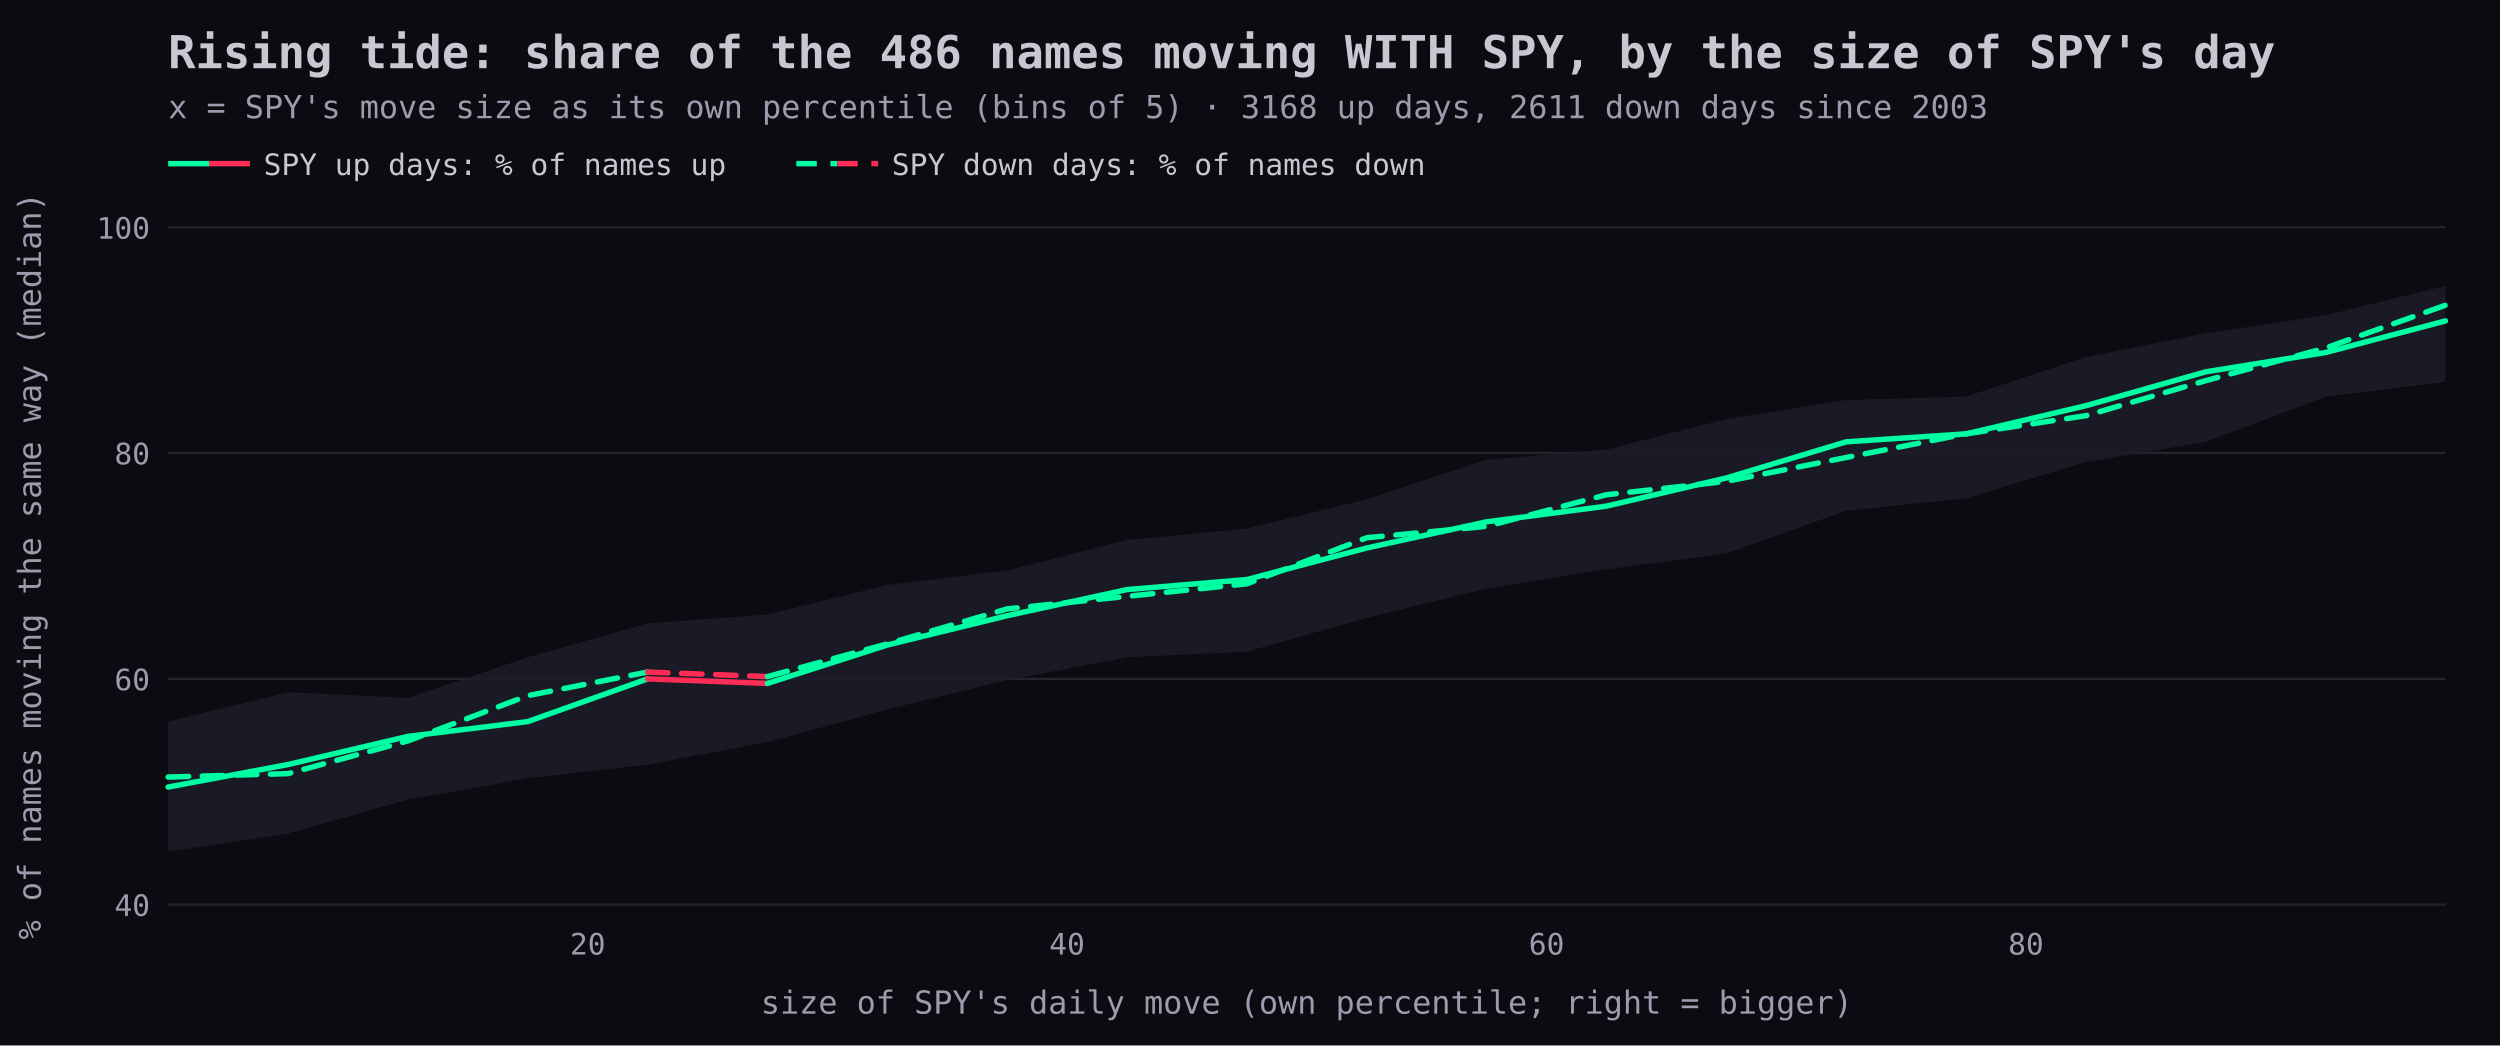
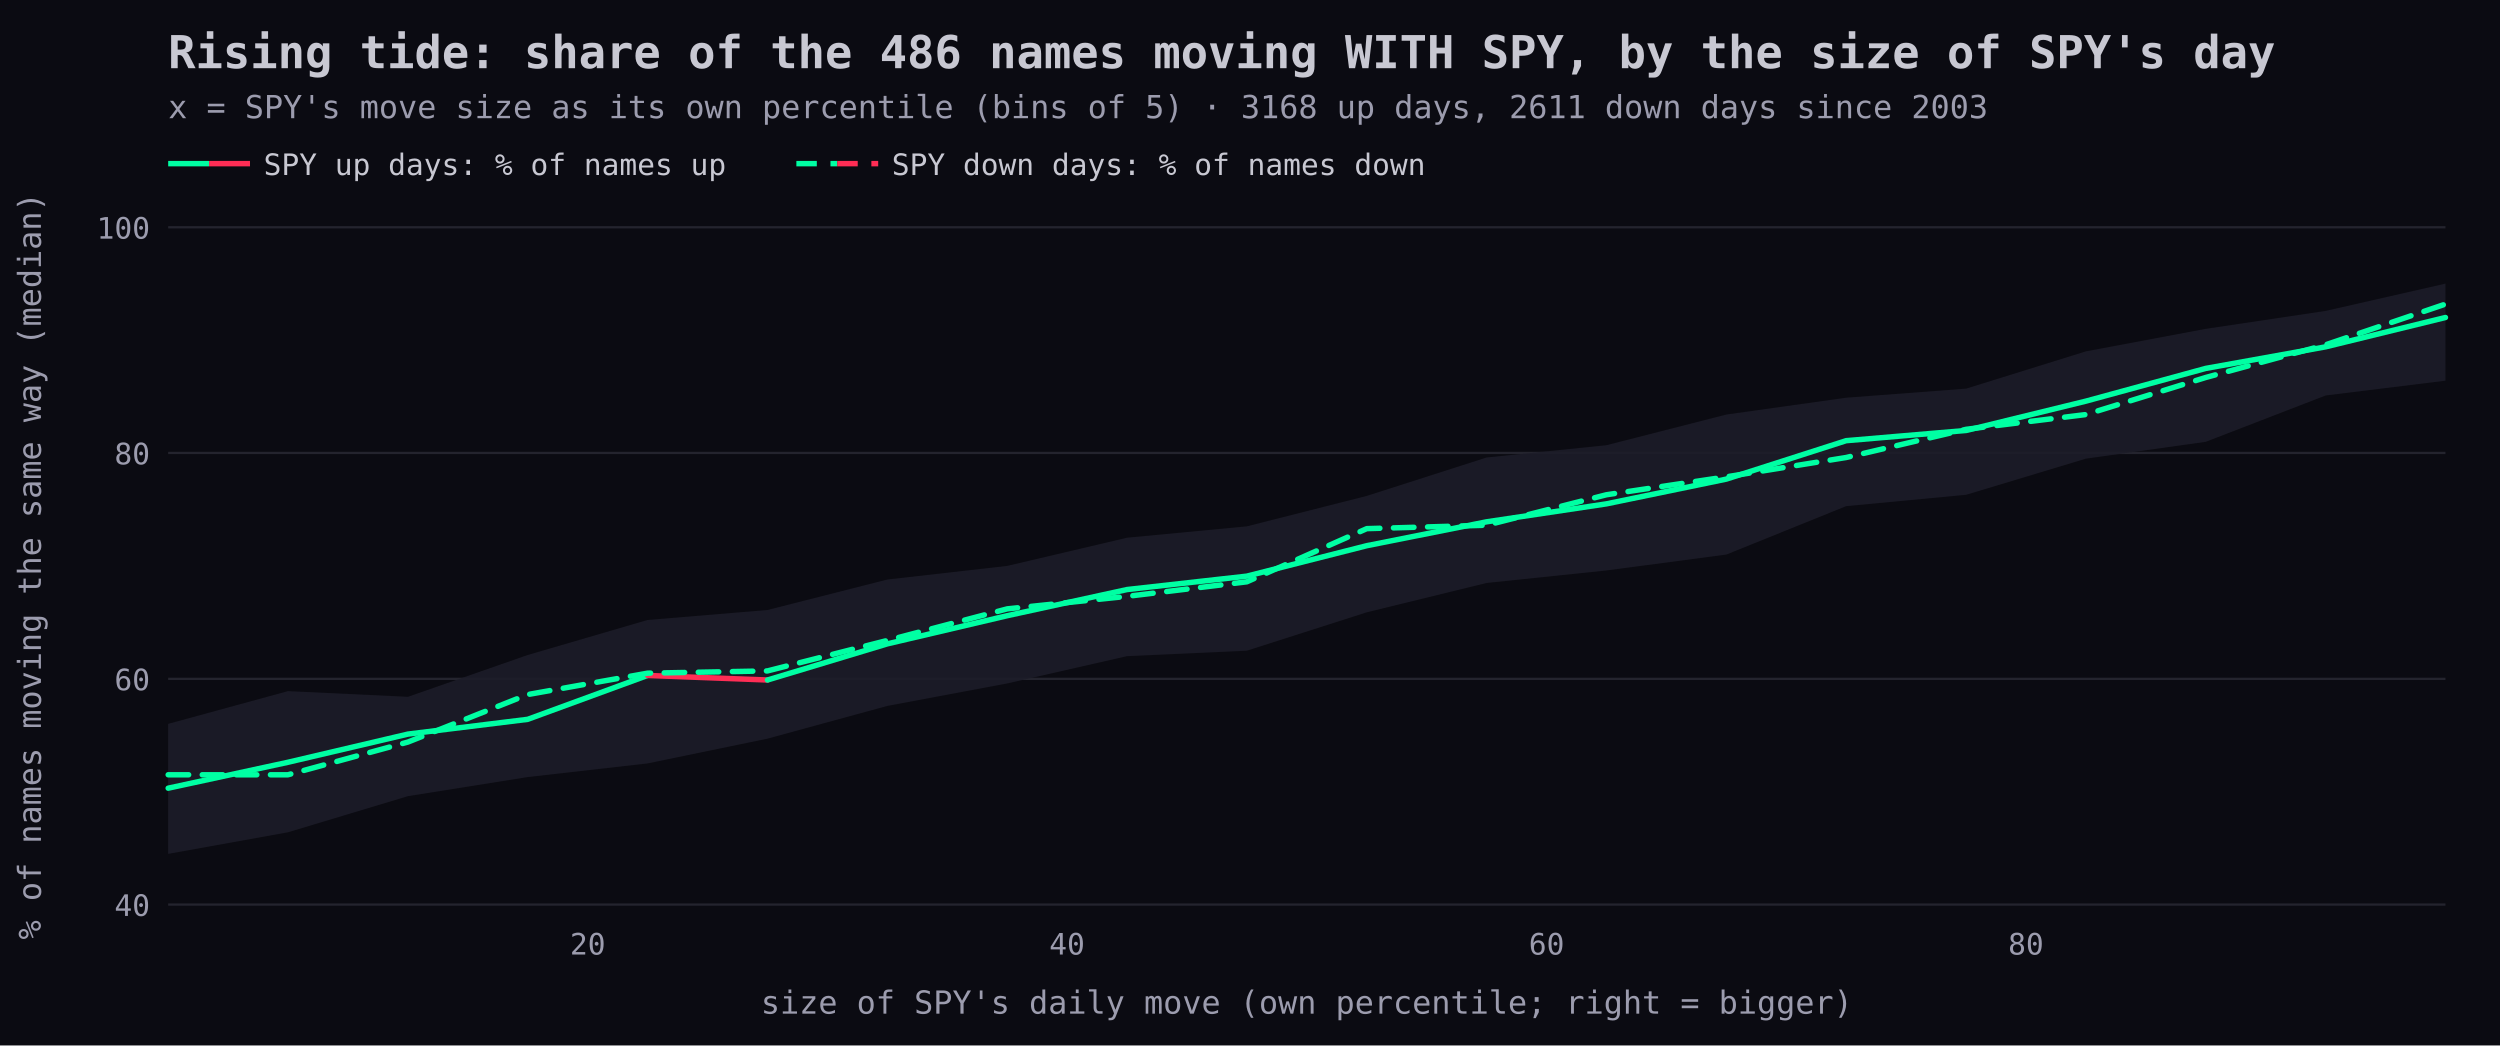
<svg xmlns="http://www.w3.org/2000/svg" viewBox="0 0 1100 460" width="1100" height="460" font-family="ui-monospace,Menlo,monospace">
  <rect width="1100" height="460" fill="#0B0B12" />
  <text x="74" y="30" fill="#C8C8D2" font-size="20" font-weight="600">Rising tide: share of the 486 names moving WITH SPY, by the size of SPY's day</text>
  <text x="74" y="52" fill="#9C9CAE" font-size="14">x = SPY's move size as its own percentile (bins of 5) · 3168 up days, 2611 down days since 2003</text>
  <line x1="74" x2="1076" y1="398" y2="398" stroke="#24242E" stroke-width="1" />
  <text x="66" y="403" fill="#9C9CAE" font-size="13" text-anchor="end">40</text>
  <line x1="74" x2="1076" y1="298.7" y2="298.7" stroke="#24242E" stroke-width="1" />
  <text x="66" y="303.7" fill="#9C9CAE" font-size="13" text-anchor="end">60</text>
  <line x1="74" x2="1076" y1="199.3" y2="199.3" stroke="#24242E" stroke-width="1" />
  <text x="66" y="204.3" fill="#9C9CAE" font-size="13" text-anchor="end">80</text>
  <line x1="74" x2="1076" y1="100" y2="100" stroke="#24242E" stroke-width="1" />
  <text x="66" y="105" fill="#9C9CAE" font-size="13" text-anchor="end">100</text>
  <text x="258.6" y="420" fill="#9C9CAE" font-size="13" text-anchor="middle">20</text>
  <text x="469.5" y="420" fill="#9C9CAE" font-size="13" text-anchor="middle">40</text>
  <text x="680.5" y="420" fill="#9C9CAE" font-size="13" text-anchor="middle">60</text>
  <text x="891.4" y="420" fill="#9C9CAE" font-size="13" text-anchor="middle">80</text>
-   <path d="M74 317.5 L126.7 304.6 L179.5 307.1 L232.2 289.2 L284.9 274.3 L337.7 270.4 L390.4 257.4 L443.2 251 L495.9 237.6 L548.6 232.6 L601.4 219.7 L654.1 202.3 L706.8 197.8 L759.6 184.4 L812.3 176 L865.1 174.5 L917.8 157.1 L970.5 146.7 L1023.3 138.7 L1076 125.8 L1076 168 L1023.3 174.5 L970.5 194.4 L917.8 203.3 L865.1 219.2 L812.3 224.7 L759.6 243.5 L706.8 250.5 L654.1 258.9 L601.4 271.8 L548.6 286.7 L495.9 289.2 L443.2 299.2 L390.4 312.1 L337.7 326.5 L284.9 336.4 L232.2 342.4 L179.5 351.8 L126.7 366.7 L74 374.7 Z" fill="#1C1C28" opacity="0.9" />
-   <polyline points="74,346.3 126.7,336.4 179.5,324 232.2,317.5 284.9,298.7" fill="none" stroke="#00FFA3" stroke-width="2.4" stroke-linejoin="round" stroke-linecap="round" />
-   <polyline points="284.9,298.7 337.7,300.7" fill="none" stroke="#FF2D55" stroke-width="2.4" stroke-linejoin="round" stroke-linecap="round" />
-   <polyline points="337.7,300.7 390.4,283.8 443.2,270.9 495.9,259.4 548.6,255 601.4,241.1 654.1,229.6 706.8,222.7 759.6,210.3 812.3,194.4 865.1,190.9 917.8,178.5 970.5,163.6 1023.3,155.1 1076,141.2" fill="none" stroke="#00FFA3" stroke-width="2.4" stroke-linejoin="round" stroke-linecap="round" />
-   <polyline points="74,341.9 126.7,340.4 179.5,326 232.2,306.1 284.9,295.7" fill="none" stroke="#00FFA3" stroke-width="2.4" stroke-linejoin="round" stroke-linecap="round" stroke-dasharray="9 6" />
-   <polyline points="284.9,295.7 337.7,297.7" fill="none" stroke="#FF2D55" stroke-width="2.4" stroke-linejoin="round" stroke-linecap="round" stroke-dasharray="9 6" />
-   <polyline points="337.7,297.7 390.4,283.3 443.2,267.9 495.9,262.4 548.6,256.9 601.4,236.6 654.1,231.6 706.8,217.7 759.6,211.8 812.3,201.3 865.1,190.9 917.8,182.9 970.5,167.5 1023.3,153.1 1076,134.3" fill="none" stroke="#00FFA3" stroke-width="2.4" stroke-linejoin="round" stroke-linecap="round" stroke-dasharray="9 6" />
+   <path d="M74 318.5 L126.7 304.1 L179.5 306.6 L232.2 288.2 L284.9 272.8 L337.7 268.4 L390.4 255 L443.2 249 L495.9 236.6 L548.6 231.6 L601.4 218.2 L654.1 201.3 L706.8 195.9 L759.6 182.4 L812.3 175 L865.1 171 L917.8 154.6 L970.5 144.7 L1023.3 136.8 L1076 124.8 L1076 167.5 L1023.3 174 L970.5 194.4 L917.8 201.8 L865.1 217.7 L812.3 222.7 L759.6 244 L706.8 251 L654.1 256.5 L601.4 269.4 L548.6 286.3 L495.9 288.7 L443.2 300.7 L390.4 310.6 L337.7 325 L284.9 335.9 L232.2 341.9 L179.5 350.3 L126.7 366.2 L74 375.7 Z" fill="#1C1C28" opacity="0.9" />
+   <polyline points="74,346.8 126.7,335.4 179.5,323 232.2,316.5 284.9,297.2" fill="none" stroke="#00FFA3" stroke-width="2.4" stroke-linejoin="round" stroke-linecap="round" />
+   <polyline points="284.9,297.2 337.7,299.2" fill="none" stroke="#FF2D55" stroke-width="2.4" stroke-linejoin="round" stroke-linecap="round" />
+   <polyline points="337.7,299.2 390.4,283.3 443.2,270.9 495.9,259.4 548.6,253.5 601.4,240.1 654.1,229.6 706.8,221.7 759.6,210.8 812.3,193.9 865.1,189.4 917.8,176.5 970.5,162.1 1023.3,152.6 1076,139.7" fill="none" stroke="#00FFA3" stroke-width="2.4" stroke-linejoin="round" stroke-linecap="round" />
+   <polyline points="74,340.9 126.7,340.9 179.5,326.5 232.2,305.6 284.9,296.2 337.7,295.2 390.4,281.8 443.2,267.9 495.9,262.4 548.6,256 601.4,232.6 654.1,231.1 706.8,217.7 759.6,209.8 812.3,201.3 865.1,188.9 917.8,182.4 970.5,166.1 1023.3,151.7 1076,133.8" fill="none" stroke="#00FFA3" stroke-width="2.4" stroke-linejoin="round" stroke-linecap="round" stroke-dasharray="9 6" />
  <text x="575" y="446" fill="#9C9CAE" font-size="14" text-anchor="middle">size of SPY's daily move (own percentile; right = bigger)</text>
  <text transform="translate(18 249) rotate(-90)" fill="#9C9CAE" font-size="14" text-anchor="middle">% of names moving the same way (median)</text>
  <line x1="74" x2="92" y1="72" y2="72" stroke="#00FFA3" stroke-width="2.4" />
  <line x1="92" x2="110" y1="72" y2="72" stroke="#FF2D55" stroke-width="2.4" />
  <text x="116" y="77" fill="#C8C8D2" font-size="13">SPY up days: % of names up</text>
  <line x1="350.4" x2="368.4" y1="72" y2="72" stroke="#00FFA3" stroke-width="2.4" stroke-dasharray="9 6" />
  <line x1="368.4" x2="386.4" y1="72" y2="72" stroke="#FF2D55" stroke-width="2.4" stroke-dasharray="9 6" />
  <text x="392.4" y="77" fill="#C8C8D2" font-size="13">SPY down days: % of names down</text>
</svg>
